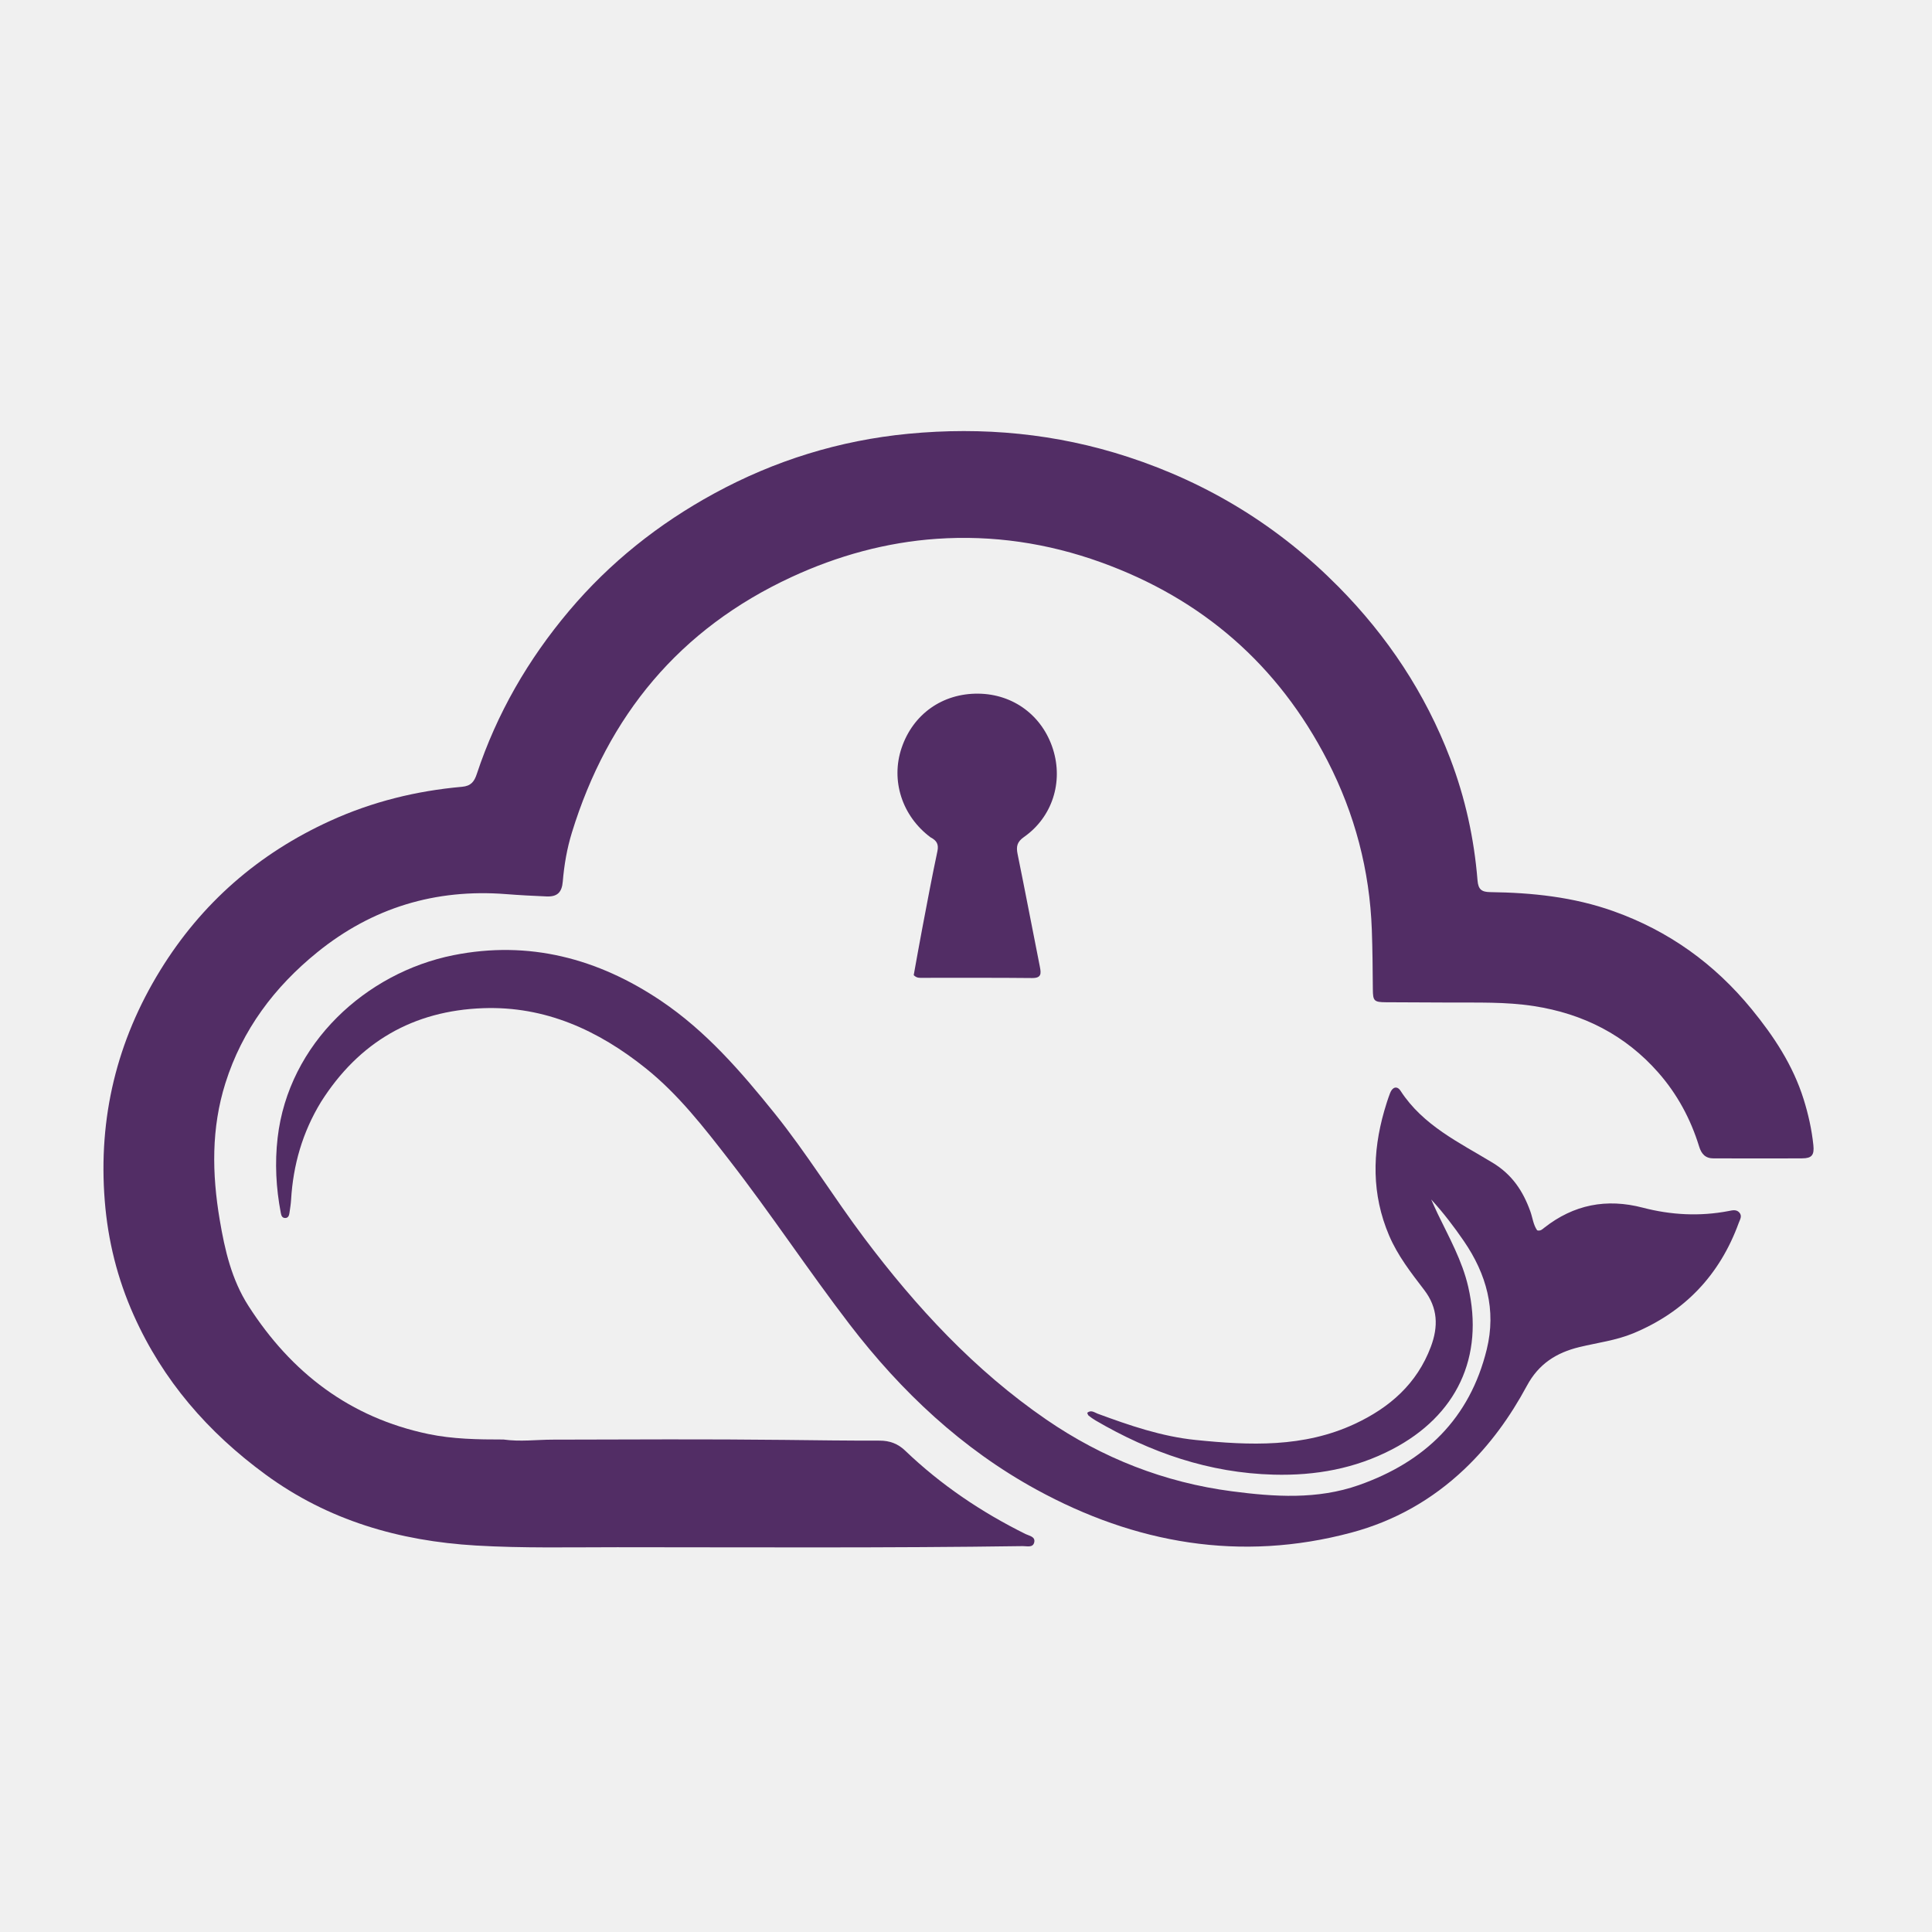
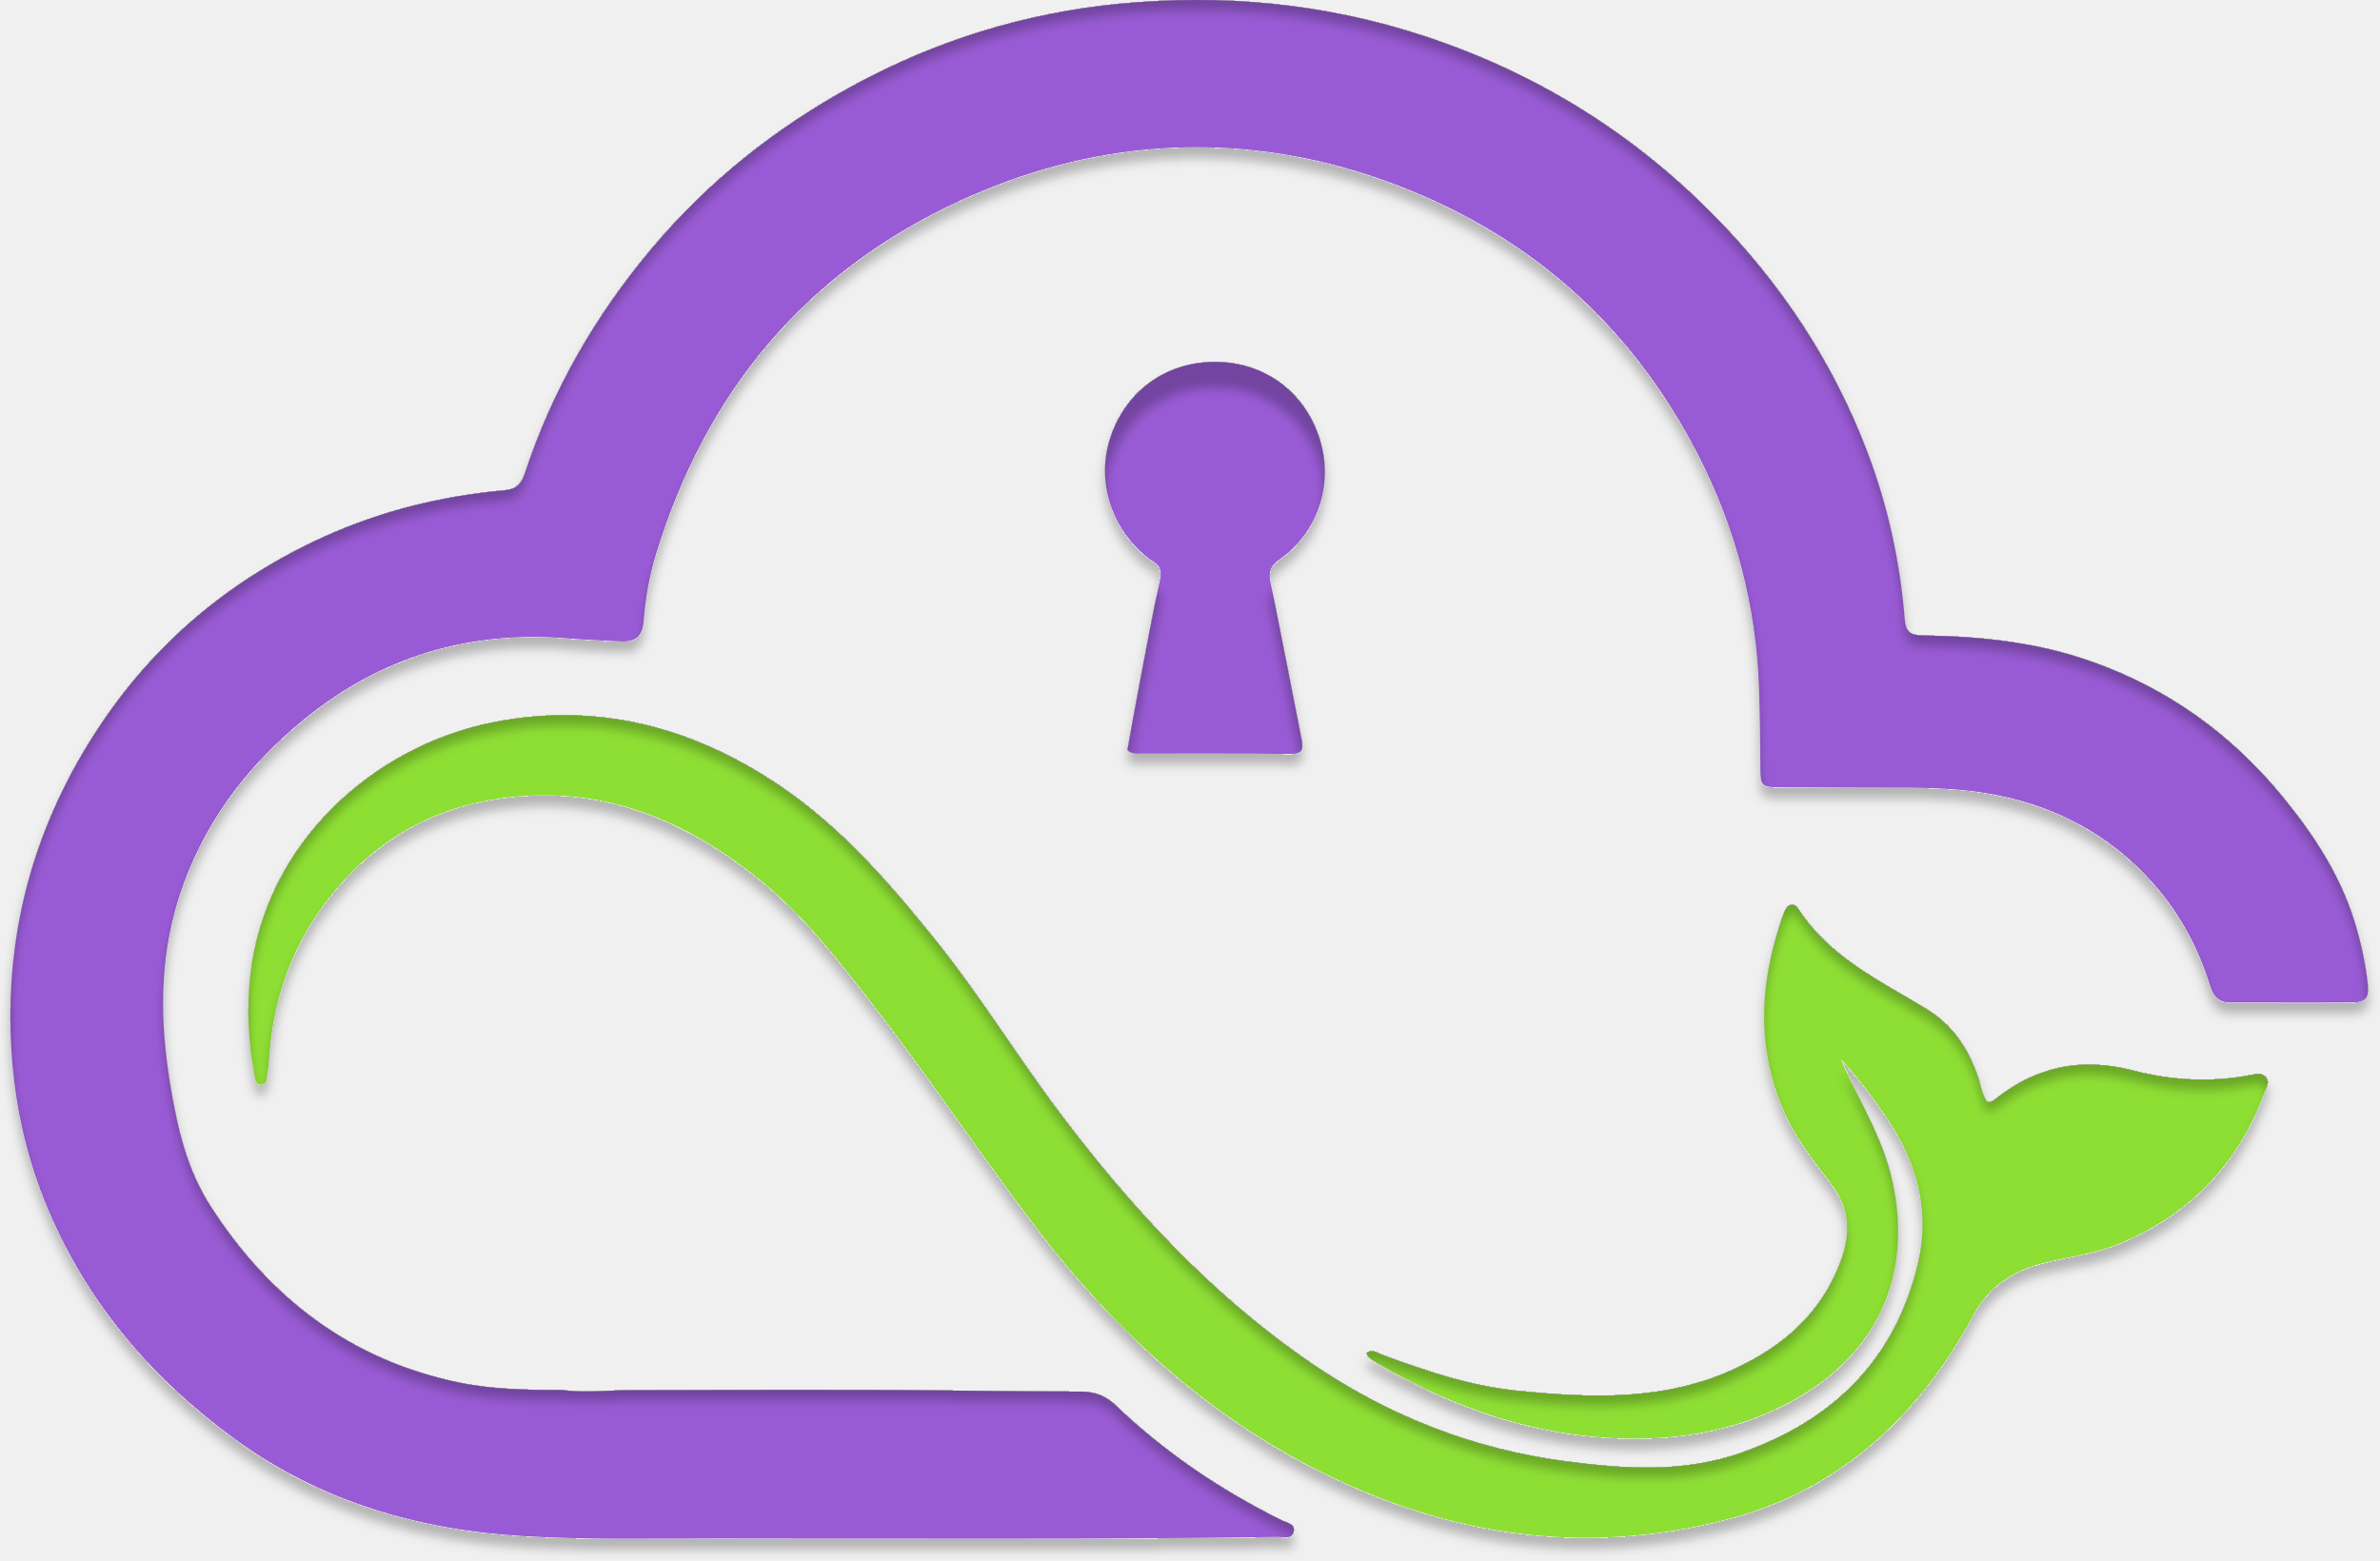
- <svg xmlns="http://www.w3.org/2000/svg" version="1.1" id="Layer_1" x="0px" y="0px" width="100%" viewBox="0 0 1024 1024" enable-background="new 0 0 1024 1024" xml:space="preserve">
-   <style>
-   path { fill: #522D65; }
-   @media (prefers-color-scheme: dark) { path { fill: #ffffff; } }
- </style>
-   <path opacity="1" stroke="none" d=" M266.812,762.972  C275.771,764.218 284.252,763.065 292.734,763.045  C333.732,762.948 374.734,762.713 415.727,763.176  C432.552,763.366 449.379,763.596 466.204,763.563  C471.567,763.552 475.932,765.203 479.733,768.848  C498.657,786.991 520.125,801.458 543.578,813.078  C545.494,814.027 548.855,814.413 548.164,817.459  C547.48,820.477 544.282,819.441 542.141,819.472  C470.486,820.508 398.826,820.079 327.168,820.06  C302.175,820.053 277.158,820.633 252.2,819.156  C211.68,816.759 173.999,805.904 140.729,781.525  C110.248,759.191 86.322,731.698 70.855,697.042  C62.225,677.706 57.202,657.616 55.521,636.424  C52.03,592.399 61.903,551.708 84.925,514.29  C106.818,478.708 137.043,452.343 175.156,435.006  C197.373,424.899 220.676,419.162 244.883,417.018  C249.644,416.597 251.378,414.256 252.712,410.229  C263.319,378.207 279.9,349.531 301.614,323.784  C323.25,298.127 349.076,277.621 378.488,261.577  C410.631,244.042 445.028,233.408 481.382,229.911  C520.906,226.108 559.837,229.758 597.779,242.147  C640.546,256.112 677.801,279.008 709.41,310.982  C735.385,337.258 755.436,367.44 768.654,402.068  C776.603,422.893 781.322,444.437 783.114,466.595  C783.506,471.442 785.306,472.782 789.854,472.841  C812.079,473.13 833.98,475.405 855.152,482.945  C884.491,493.394 908.709,510.816 928.39,534.851  C940.203,549.278 950.319,564.621 955.949,582.573  C958.443,590.526 960.254,598.652 961.122,606.946  C961.672,612.196 960.305,613.911 955.258,613.948  C939.593,614.06 923.927,613.936 908.261,613.97  C903.842,613.979 901.781,611.595 900.555,607.613  C896.084,593.094 888.97,579.899 878.962,568.514  C861.432,548.571 839.123,537.281 812.966,533.239  C798.063,530.936 783.074,531.449 768.096,531.364  C756.93,531.3 745.764,531.286 734.598,531.212  C728.281,531.17 727.688,530.544 727.637,524.397  C727.552,513.906 727.474,503.423 727.1,492.926  C725.971,461.253 718.065,431.365 703.655,403.321  C677.505,352.432 637.27,317.38 583.38,297.98  C555.24,287.849 526.1,283.539 496.473,285.582  C469.766,287.424 443.962,294.535 419.553,305.832  C360.222,333.291 322.231,379.218 303.116,441.273  C300.518,449.705 299.018,458.407 298.286,467.216  C297.806,472.989 295.386,475.365 289.677,475.13  C282.522,474.836 275.365,474.456 268.226,473.899  C230.795,470.979 197.31,481.119 168.167,504.725  C145.422,523.148 128.395,545.813 119.48,574.054  C111.934,597.956 112.332,622.1 116.463,646.58  C119.178,662.664 122.772,678.254 131.683,692.158  C154.373,727.557 185.468,751.374 227.043,760.061  C239.901,762.747 253.161,762.985 266.812,762.972 z" />
-   <path opacity="1" stroke="none" d=" M170.116,584.08  C160.283,600.222 155.369,617.484 154.28,635.92  C154.144,638.235 153.748,640.537 153.426,642.838  C153.232,644.219 152.792,645.595 151.1,645.565  C149.414,645.536 149.068,644.112 148.81,642.763  C146.294,629.612 145.61,616.37 147.147,603.064  C152.942,552.904 194.118,515.513 240.289,506.279  C280.305,498.276 316.959,507.978 350.387,530.483  C374.155,546.484 392.718,567.928 410.519,590.053  C427.565,611.241 441.754,634.489 458.068,656.188  C485.635,692.851 516.57,726.32 554.619,752.441  C584.335,772.841 617.245,785.761 653.011,790.427  C675.493,793.36 698.183,794.903 720.246,787.13  C755.182,774.823 778.996,751.919 788.003,715.229  C793.148,694.268 787.849,675.302 775.94,657.891  C770.684,650.208 765.031,642.797 758.559,635.732  C759.706,638.264 760.801,640.821 762.009,643.324  C768.087,655.916 775.005,668.225 778.17,681.957  C786.757,719.212 772.167,750.305 737.879,768.174  C718.24,778.409 697.272,782.174 675.133,781.597  C640.881,780.706 609.857,769.922 580.64,752.853  C579.354,752.101 578.146,751.201 576.968,750.285  C576.637,750.027 576.542,749.464 576.239,748.834  C578.311,747.081 580.123,748.673 581.75,749.275  C598.648,755.52 615.678,761.376 633.711,763.214  C662.382,766.136 690.951,767.343 718.076,754.687  C736.564,746.061 750.999,733.446 758.371,713.833  C762.386,703.153 762.152,693.237 754.84,683.684  C747.875,674.584 740.786,665.516 736.222,654.773  C726.998,633.061 727.294,611.075 733.675,588.818  C734.592,585.619 735.601,582.435 736.786,579.327  C737.973,576.212 740.45,575.268 742.346,578.193  C754.234,596.527 773.435,605.556 791.124,616.272  C801.438,622.521 807.233,631.265 811.106,642.047  C812.323,645.437 812.662,649.181 814.735,652.107  C816.532,652.593 817.5,651.506 818.506,650.716  C834.134,638.45 851.465,635.07 870.698,640.086  C885.675,643.992 900.877,644.806 916.189,641.876  C918.079,641.514 920.26,640.869 921.859,642.638  C923.553,644.513 922.227,646.354 921.549,648.212  C911.467,675.872 892.831,695.399 865.67,706.681  C856.552,710.468 846.685,711.665 837.152,713.97  C824.859,716.942 815.522,722.902 809.292,734.476  C800.509,750.795 789.717,765.832 776.159,778.691  C759.013,794.954 739,806.231 716.234,812.32  C657.442,828.043 601.559,818.101 549.28,789.482  C510.052,768.009 477.738,737.7 450.365,702.013  C428.448,673.439 408.642,643.352 386.573,614.929  C373.099,597.576 359.612,580.118 342.275,566.229  C317.087,546.052 288.964,533.192 256.116,534.355  C219.06,535.668 190.248,552.257 170.116,584.08 z" />
-   <path opacity="1" stroke="none" d=" M493.215,443.81  C478.083,432.518 472.051,413.659 477.852,396.459  C483.903,378.52 499.505,367.46 518.488,367.653  C537.085,367.841 552.486,379.294 558.118,397.123  C563.621,414.543 557.721,433.114 542.747,443.613  C539.031,446.219 538.533,448.671 539.344,452.658  C543.394,472.551 547.196,492.495 551.154,512.408  C551.863,515.979 552.041,518.433 547.013,518.38  C527.683,518.175 508.349,518.295 489.017,518.268  C487.554,518.266 485.984,518.543 484.289,516.857  C485.761,508.773 487.244,500.301 488.854,491.853  C491.44,478.287 493.963,464.706 496.841,451.201  C497.62,447.546 496.533,445.525 493.215,443.81 z" />
+ <svg xmlns="http://www.w3.org/2000/svg" width="915" height="600" viewBox="0 0 915 600" fill="none">
+   <g filter="url(#filter0_d_2012_13)">
+     <g filter="url(#filter1_i_2012_13)">
+       <path d="M215.976 534.496C224.935 535.742 233.416 534.589 241.898 534.569C282.896 534.472 323.897 534.236 364.89 534.699C381.715 534.889 398.542 535.119 415.368 535.087C420.73 535.076 425.096 536.727 428.897 540.372C447.821 558.514 469.288 572.981 492.741 584.601C494.657 585.55 498.018 585.937 497.328 588.982C496.643 592.001 493.446 590.964 491.304 590.995C419.649 592.032 347.99 591.602 276.331 591.583C251.338 591.577 226.322 592.156 201.363 590.68C160.843 588.283 123.163 577.427 89.892 553.049C59.412 530.715 35.486 503.221 20.018 468.566C11.388 449.229 6.365 429.14 4.684 407.947C1.193 363.922 11.066 323.231 34.089 285.813C55.981 250.232 86.207 223.867 124.319 206.529C146.537 196.422 169.84 190.686 194.046 188.542C198.807 188.12 200.541 185.78 201.875 181.752C212.483 149.731 229.064 121.055 250.777 95.307C272.414 69.651 298.239 49.145 327.651 33.1C359.794 15.566 394.192 4.932 430.545 1.434C470.07 -2.368 509.001 1.281 546.942 13.671C589.709 27.635 626.965 50.532 658.573 82.505C684.549 108.781 704.6 138.964 717.818 173.591C725.767 194.416 730.486 215.96 732.277 238.119C732.669 242.965 734.469 244.305 739.018 244.364C761.243 244.653 783.144 246.929 804.316 254.469C833.654 264.918 857.873 282.34 877.553 306.375C889.367 320.802 899.482 336.145 905.112 354.097C907.607 362.05 909.417 370.176 910.286 378.469C910.836 383.719 909.468 385.435 904.421 385.471C888.757 385.583 873.09 385.46 857.425 385.493C853.005 385.503 850.945 383.119 849.719 379.136C845.247 364.618 838.133 351.423 828.126 340.038C810.595 320.094 788.287 308.805 762.129 304.763C747.227 302.46 732.238 302.973 717.26 302.887C706.094 302.824 694.928 302.81 683.762 302.736C677.445 302.693 676.851 302.068 676.801 295.921C676.715 285.429 676.637 274.946 676.263 264.45C675.134 232.777 667.229 202.889 652.818 174.845C626.668 123.955 586.433 88.903 532.544 69.504C504.403 59.373 475.263 55.063 445.636 57.106C418.929 58.947 393.125 66.058 368.716 77.355C309.386 104.815 271.395 150.742 252.279 212.797C249.682 221.229 248.181 229.931 247.449 238.74C246.969 244.512 244.55 246.889 238.84 246.654C231.685 246.359 224.529 245.98 217.389 245.423C179.959 242.502 146.474 252.643 117.33 276.249C94.585 294.672 77.559 317.337 68.643 345.577C61.097 369.48 61.495 393.624 65.627 418.104C68.341 434.188 71.935 449.778 80.847 463.681C103.536 499.081 134.631 522.897 176.207 531.585C189.064 534.271 202.325 534.509 215.976 534.496Z" fill="#995BD5" />
+     </g>
+     <g filter="url(#filter2_i_2012_13)">
+       <path d="M119.28 355.604C109.447 371.745 104.532 389.008 103.444 407.443C103.307 409.758 102.912 412.06 102.589 414.362C102.396 415.742 101.956 417.119 100.263 417.089C98.577 417.06 98.232 415.636 97.974 414.286C95.458 401.136 94.773 387.894 96.31 374.588C102.105 324.428 143.281 287.037 189.452 277.803C229.468 269.8 266.123 279.502 299.551 302.006C323.318 318.007 341.882 339.452 359.682 361.577C376.729 382.764 390.917 406.013 407.232 427.711C434.798 464.375 465.734 497.844 503.782 523.965C533.498 544.365 566.408 557.285 602.174 561.951C624.657 564.883 647.347 566.426 669.41 558.654C704.345 546.346 728.16 523.443 737.167 486.752C742.312 465.791 737.012 446.825 725.103 429.415C719.848 421.732 714.195 414.321 707.722 407.256C708.869 409.788 709.964 412.345 711.172 414.847C717.25 427.44 724.169 439.749 727.334 453.481C735.92 490.736 721.331 521.828 687.043 539.698C667.404 549.933 646.435 553.697 624.297 553.121C590.044 552.229 559.02 541.445 529.804 524.377C528.517 523.625 527.31 522.725 526.132 521.808C525.8 521.55 525.706 520.988 525.402 520.357C527.475 518.605 529.286 520.197 530.914 520.799C547.811 527.044 564.841 532.9 582.874 534.738C611.545 537.66 640.114 538.867 667.24 526.211C685.728 517.585 700.162 504.969 707.535 485.357C711.55 474.676 711.315 464.761 704.004 455.208C697.039 446.108 689.95 437.04 685.386 426.296C676.162 404.585 676.458 382.598 682.839 360.341C683.756 357.142 684.765 353.959 685.949 350.851C687.137 347.735 689.613 346.792 691.51 349.717C703.397 368.051 722.599 377.08 740.287 387.796C750.601 394.044 756.397 402.789 760.269 413.57C761.487 416.96 761.825 420.705 763.899 423.63C765.696 424.117 766.663 423.03 767.669 422.24C783.297 409.974 800.628 406.593 819.862 411.61C834.839 415.516 850.04 416.33 865.352 413.4C867.243 413.038 869.424 412.393 871.022 414.162C872.716 416.037 871.39 417.878 870.713 419.735C860.63 447.396 841.994 466.923 814.834 478.204C805.716 481.992 795.849 483.189 786.315 485.494C774.022 488.466 764.686 494.425 758.456 506C749.672 522.319 738.881 537.356 725.323 550.215C708.177 566.477 688.164 577.755 665.397 583.843C606.606 599.567 550.723 589.624 498.444 561.006C459.216 539.532 426.901 509.224 399.529 473.536C377.612 444.962 357.805 414.876 335.737 386.452C322.263 369.099 308.776 351.642 291.438 337.753C266.251 317.575 238.127 304.715 205.279 305.879C168.224 307.191 139.411 323.781 119.28 355.604Z" fill="#8EDF34" />
+     </g>
+     <g filter="url(#filter3_i_2012_13)">
+       <path d="M442.379 215.334C427.247 204.042 421.214 185.183 427.016 167.983C433.066 150.044 448.668 138.984 467.651 139.176C486.249 139.365 501.65 150.818 507.282 168.646C512.785 186.067 506.884 204.638 491.911 215.137C488.195 217.743 487.696 220.194 488.508 224.182C492.558 244.075 496.36 264.019 500.317 283.931C501.027 287.502 501.204 289.957 496.177 289.903C476.846 289.699 457.513 289.819 438.18 289.792C436.718 289.79 435.148 290.067 433.452 288.381C434.924 280.297 436.408 271.825 438.018 263.377C440.604 249.811 443.126 236.229 446.004 222.724C446.783 219.07 445.696 217.049 442.379 215.334Z" fill="#995BD5" />
+     </g>
+   </g>
+   <defs>
+     <filter id="filter0_d_2012_13" x="0" y="0" width="914.399" height="599.69" filterUnits="userSpaceOnUse" color-interpolation-filters="sRGB">
+       <feFlood flood-opacity="0" result="BackgroundImageFix" />
+       <feColorMatrix in="SourceAlpha" type="matrix" values="0 0 0 0 0 0 0 0 0 0 0 0 0 0 0 0 0 0 127 0" result="hardAlpha" />
+       <feOffset dy="4" />
+       <feGaussianBlur stdDeviation="2" />
+       <feComposite in2="hardAlpha" operator="out" />
+       <feColorMatrix type="matrix" values="0 0 0 0 0 0 0 0 0 0 0 0 0 0 0 0 0 0 0.25 0" />
+       <feBlend mode="normal" in2="BackgroundImageFix" result="effect1_dropShadow_2012_13" />
+       <feBlend mode="normal" in="SourceGraphic" in2="effect1_dropShadow_2012_13" result="shape" />
+     </filter>
+     <filter id="filter1_i_2012_13" x="4" y="0" width="906.399" height="595.69" filterUnits="userSpaceOnUse" color-interpolation-filters="sRGB">
+       <feFlood flood-opacity="0" result="BackgroundImageFix" />
+       <feBlend mode="normal" in="SourceGraphic" in2="BackgroundImageFix" result="shape" />
+       <feColorMatrix in="SourceAlpha" type="matrix" values="0 0 0 0 0 0 0 0 0 0 0 0 0 0 0 0 0 0 127 0" result="hardAlpha" />
+       <feOffset dy="4" />
+       <feGaussianBlur stdDeviation="2" />
+       <feComposite in2="hardAlpha" operator="arithmetic" k2="-1" k3="1" />
+       <feColorMatrix type="matrix" values="0 0 0 0 0 0 0 0 0 0 0 0 0 0 0 0 0 0 0.25 0" />
+       <feBlend mode="normal" in2="shape" result="effect1_innerShadow_2012_13" />
+     </filter>
+     <filter id="filter2_i_2012_13" x="95.496" y="275.03" width="776.353" height="320.252" filterUnits="userSpaceOnUse" color-interpolation-filters="sRGB">
+       <feFlood flood-opacity="0" result="BackgroundImageFix" />
+       <feBlend mode="normal" in="SourceGraphic" in2="BackgroundImageFix" result="shape" />
+       <feColorMatrix in="SourceAlpha" type="matrix" values="0 0 0 0 0 0 0 0 0 0 0 0 0 0 0 0 0 0 127 0" result="hardAlpha" />
+       <feOffset dy="4" />
+       <feGaussianBlur stdDeviation="2" />
+       <feComposite in2="hardAlpha" operator="arithmetic" k2="-1" k3="1" />
+       <feColorMatrix type="matrix" values="0 0 0 0 0 0 0 0 0 0 0 0 0 0 0 0 0 0 0.25 0" />
+       <feBlend mode="normal" in2="shape" result="effect1_innerShadow_2012_13" />
+     </filter>
+     <filter id="filter3_i_2012_13" x="424.841" y="139.174" width="84.467" height="154.73" filterUnits="userSpaceOnUse" color-interpolation-filters="sRGB">
+       <feFlood flood-opacity="0" result="BackgroundImageFix" />
+       <feBlend mode="normal" in="SourceGraphic" in2="BackgroundImageFix" result="shape" />
+       <feColorMatrix in="SourceAlpha" type="matrix" values="0 0 0 0 0 0 0 0 0 0 0 0 0 0 0 0 0 0 127 0" result="hardAlpha" />
+       <feOffset dy="10" />
+       <feGaussianBlur stdDeviation="2" />
+       <feComposite in2="hardAlpha" operator="arithmetic" k2="-1" k3="1" />
+       <feColorMatrix type="matrix" values="0 0 0 0 0 0 0 0 0 0 0 0 0 0 0 0 0 0 0.25 0" />
+       <feBlend mode="normal" in2="shape" result="effect1_innerShadow_2012_13" />
+     </filter>
+   </defs>
</svg>
